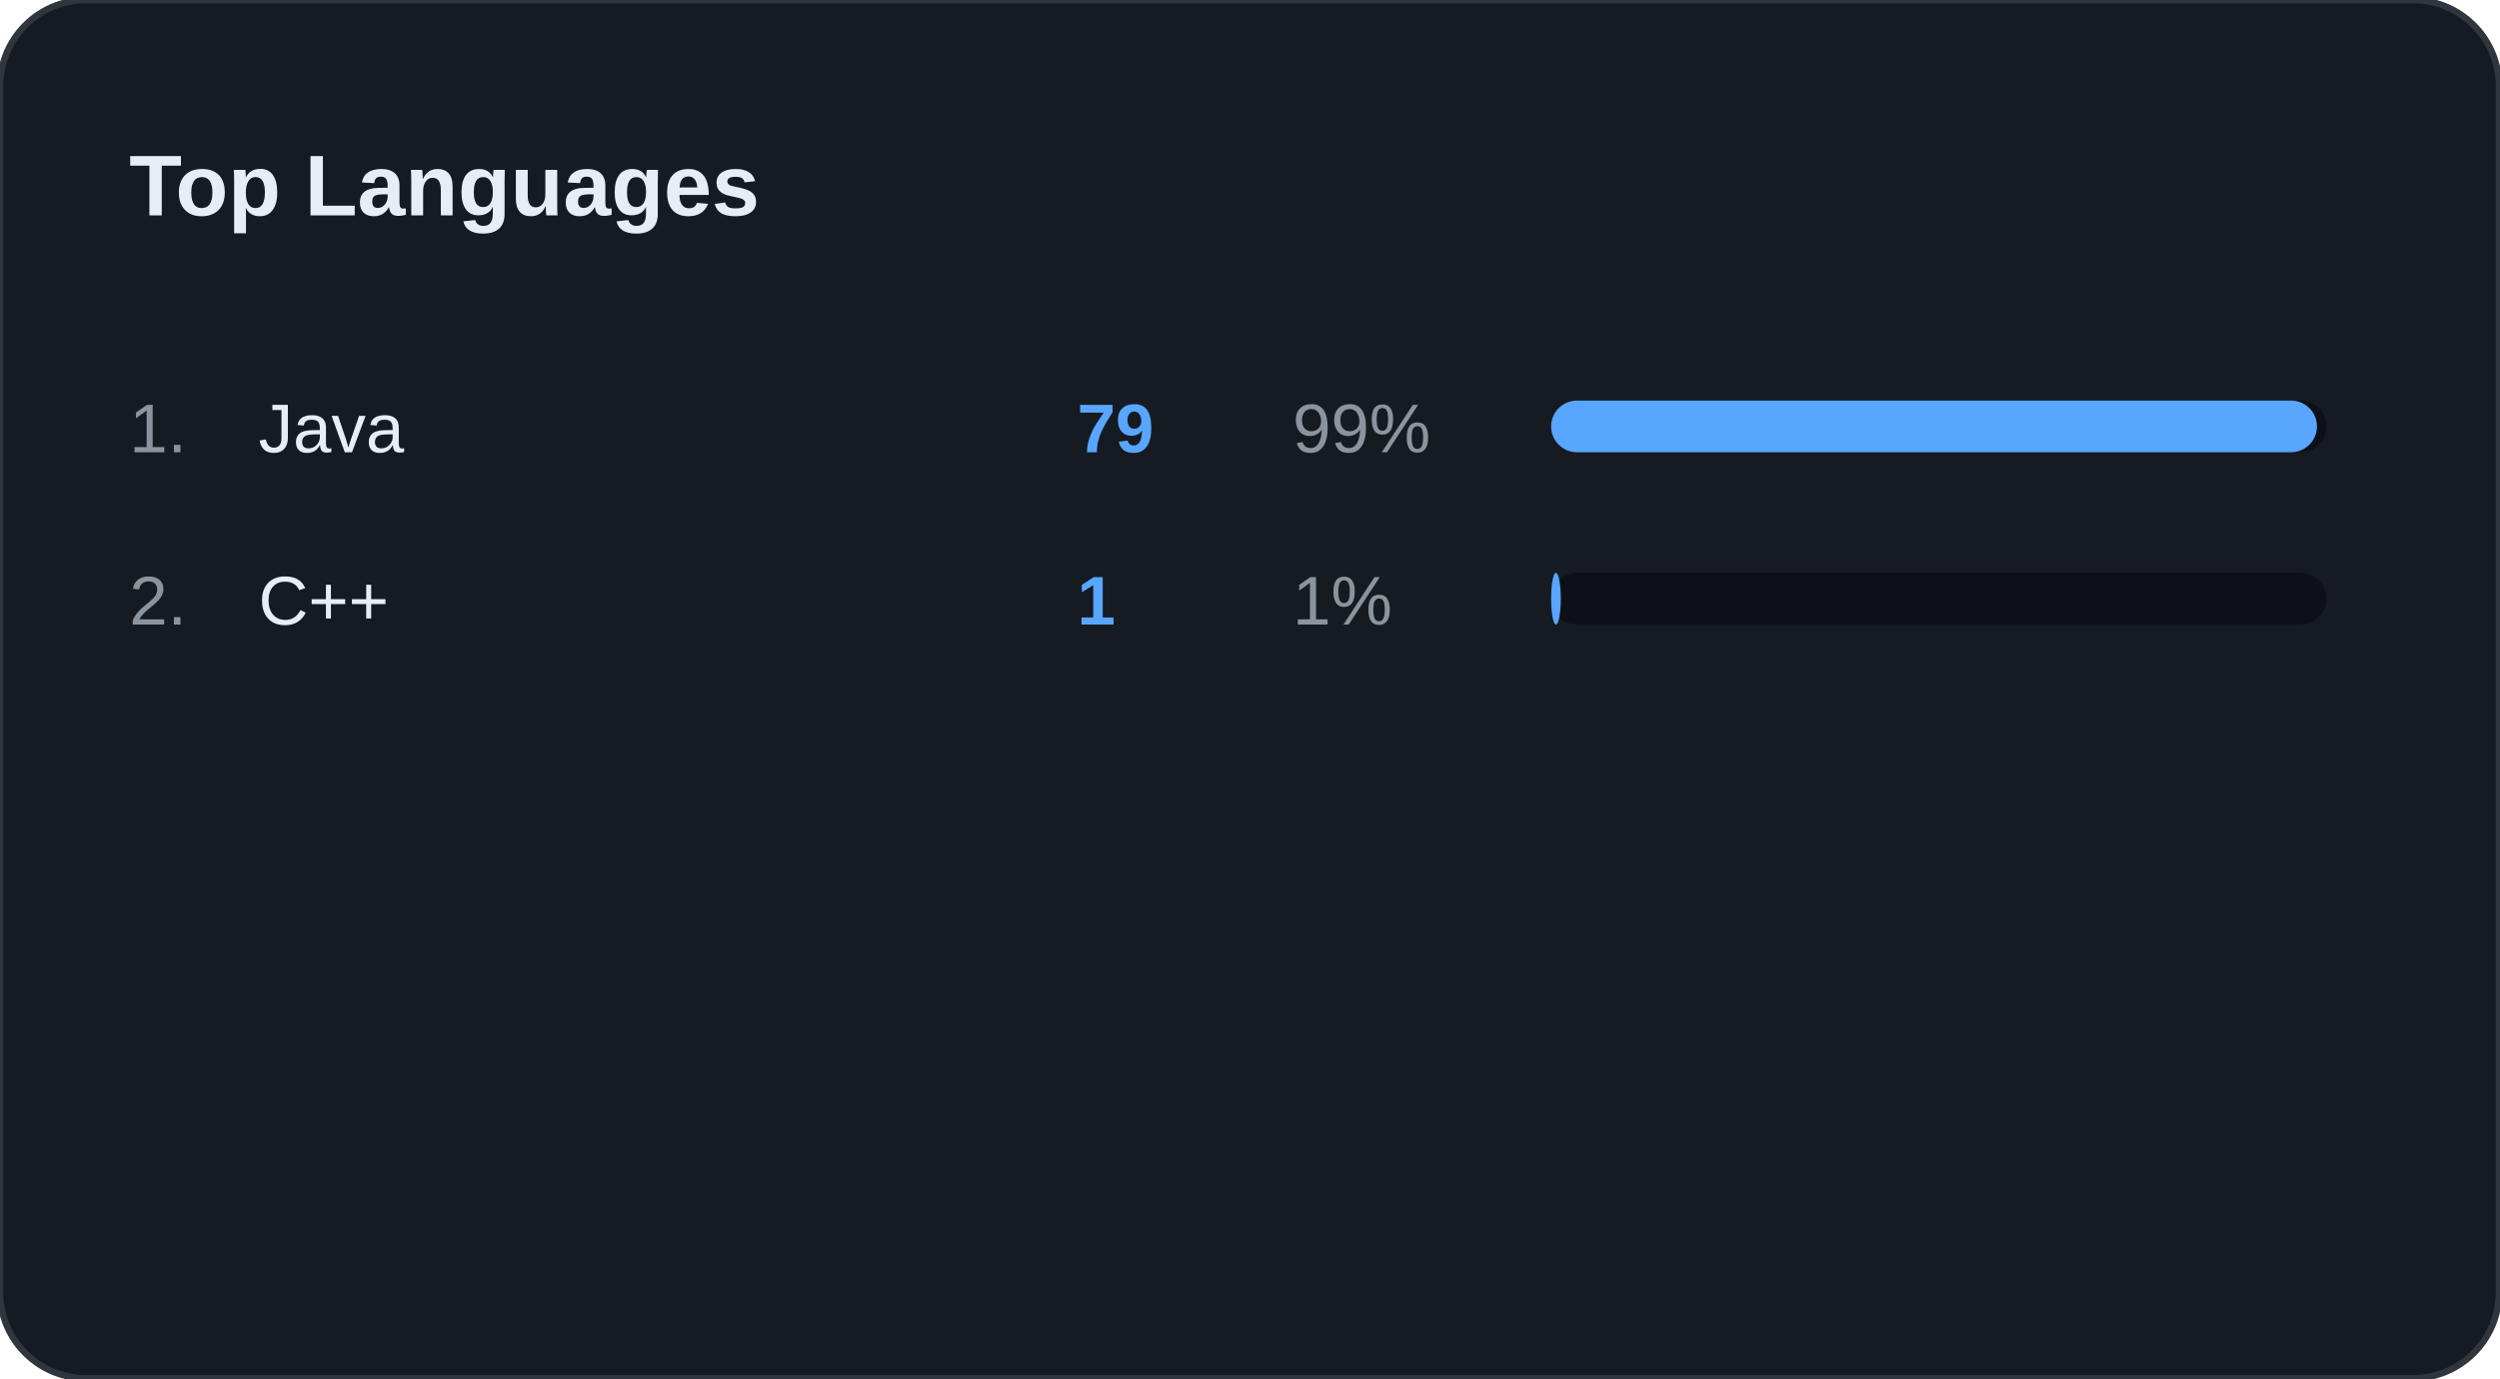
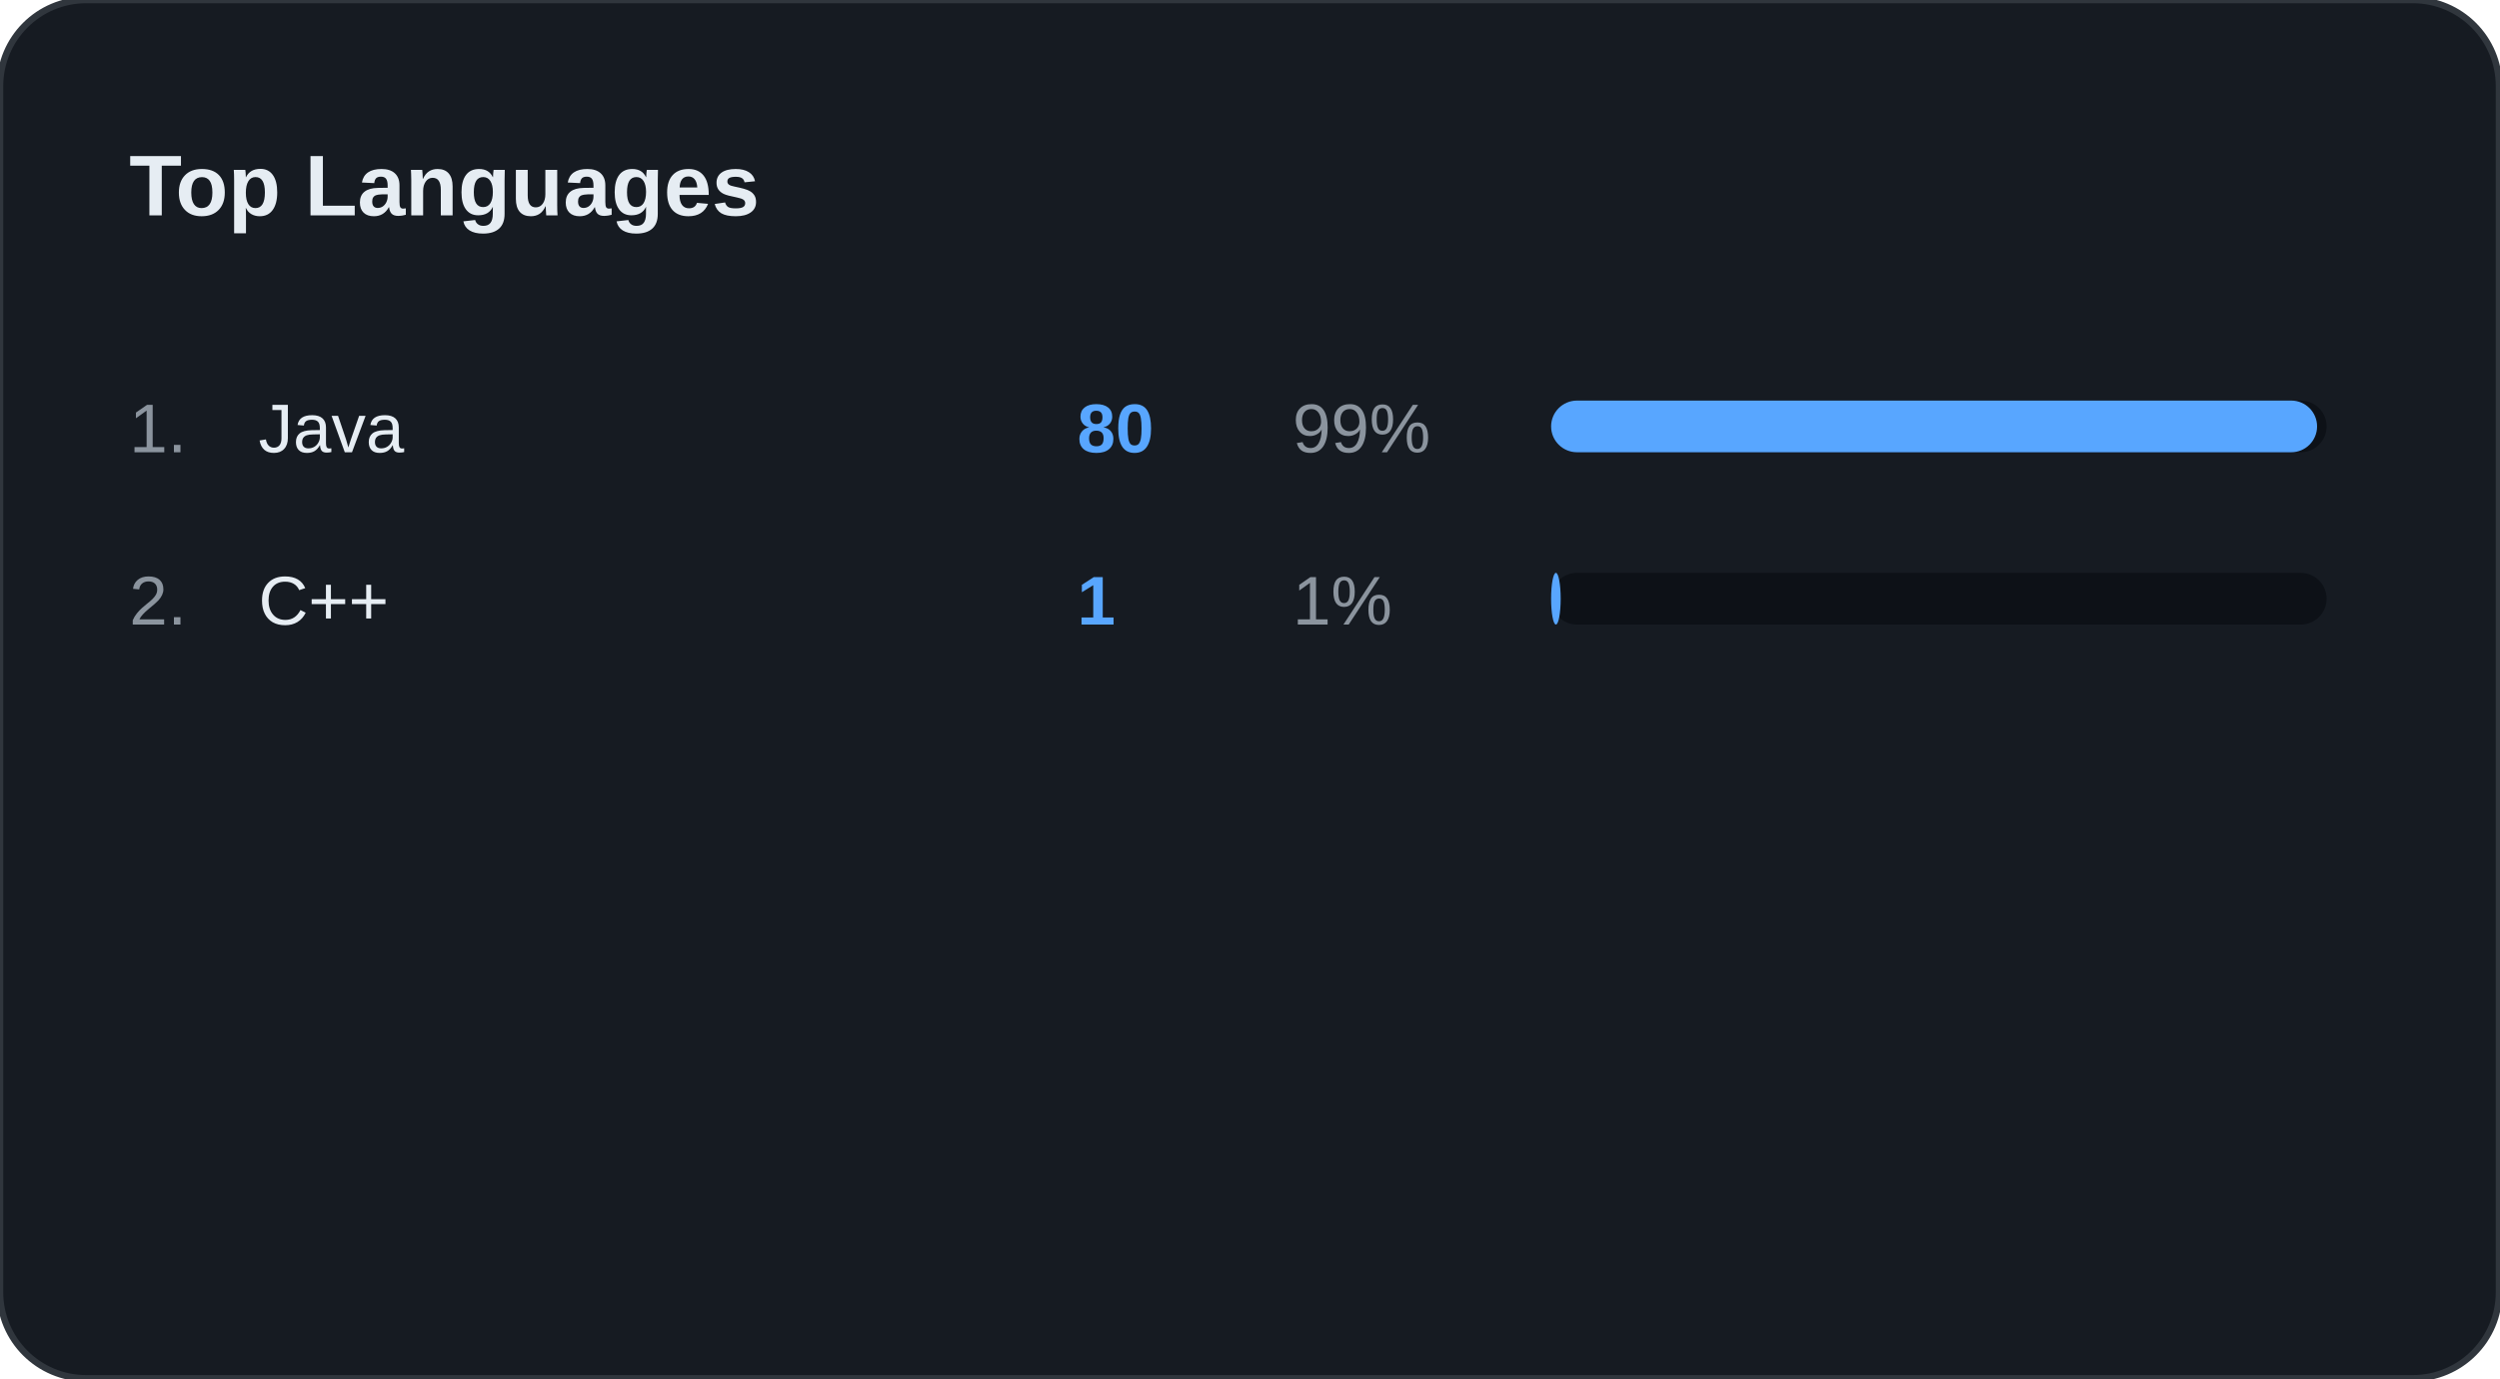
<svg xmlns="http://www.w3.org/2000/svg" width="100%" viewBox="0 0 580 320" preserveAspectRatio="xMidYMid meet">
  <rect width="580" height="320" rx="20" fill="#161B22" stroke="#30363D" stroke-width="1.5" />
  <text x="30" y="50" font-family="Segoe UI, Arial, sans-serif" font-size="20" font-weight="bold" fill="#E6EDF3">Top Languages</text>
  <text x="30" y="105" font-family="Segoe UI, Arial, sans-serif" font-size="16" fill="#8B949E">1.</text>
  <text x="60" y="105" font-family="Segoe UI, Arial, sans-serif" font-size="16" fill="#E6EDF3">Java</text>
-   <text x="250" y="105" font-family="Segoe UI, Arial, sans-serif" font-size="16" font-weight="bold" fill="#58A6FF">79</text>
+   <text x="250" y="105" font-family="Segoe UI, Arial, sans-serif" font-size="16" font-weight="bold" fill="#58A6FF">80</text>
  <text x="300" y="105" font-family="Segoe UI, Arial, sans-serif" font-size="16" fill="#8B949E">99%</text>
  <rect x="360" y="93" width="180" height="12" rx="6" fill="#0D1117" />
-   <rect x="360" y="93" width="177.75" height="12" rx="6" fill="#58A6FF" />
+   <rect x="360" y="93" width="177.778" height="12" rx="6" fill="#58A6FF" />
  <text x="30" y="145" font-family="Segoe UI, Arial, sans-serif" font-size="16" fill="#8B949E">2.</text>
  <text x="60" y="145" font-family="Segoe UI, Arial, sans-serif" font-size="16" fill="#E6EDF3">C++</text>
  <text x="250" y="145" font-family="Segoe UI, Arial, sans-serif" font-size="16" font-weight="bold" fill="#58A6FF">1</text>
  <text x="300" y="145" font-family="Segoe UI, Arial, sans-serif" font-size="16" fill="#8B949E">1%</text>
  <rect x="360" y="133" width="180" height="12" rx="6" fill="#0D1117" />
-   <rect x="360" y="133" width="2.25" height="12" rx="6" fill="#58A6FF" />
+   <rect x="360" y="133" width="2.222" height="12" rx="6" fill="#58A6FF" />
</svg>
